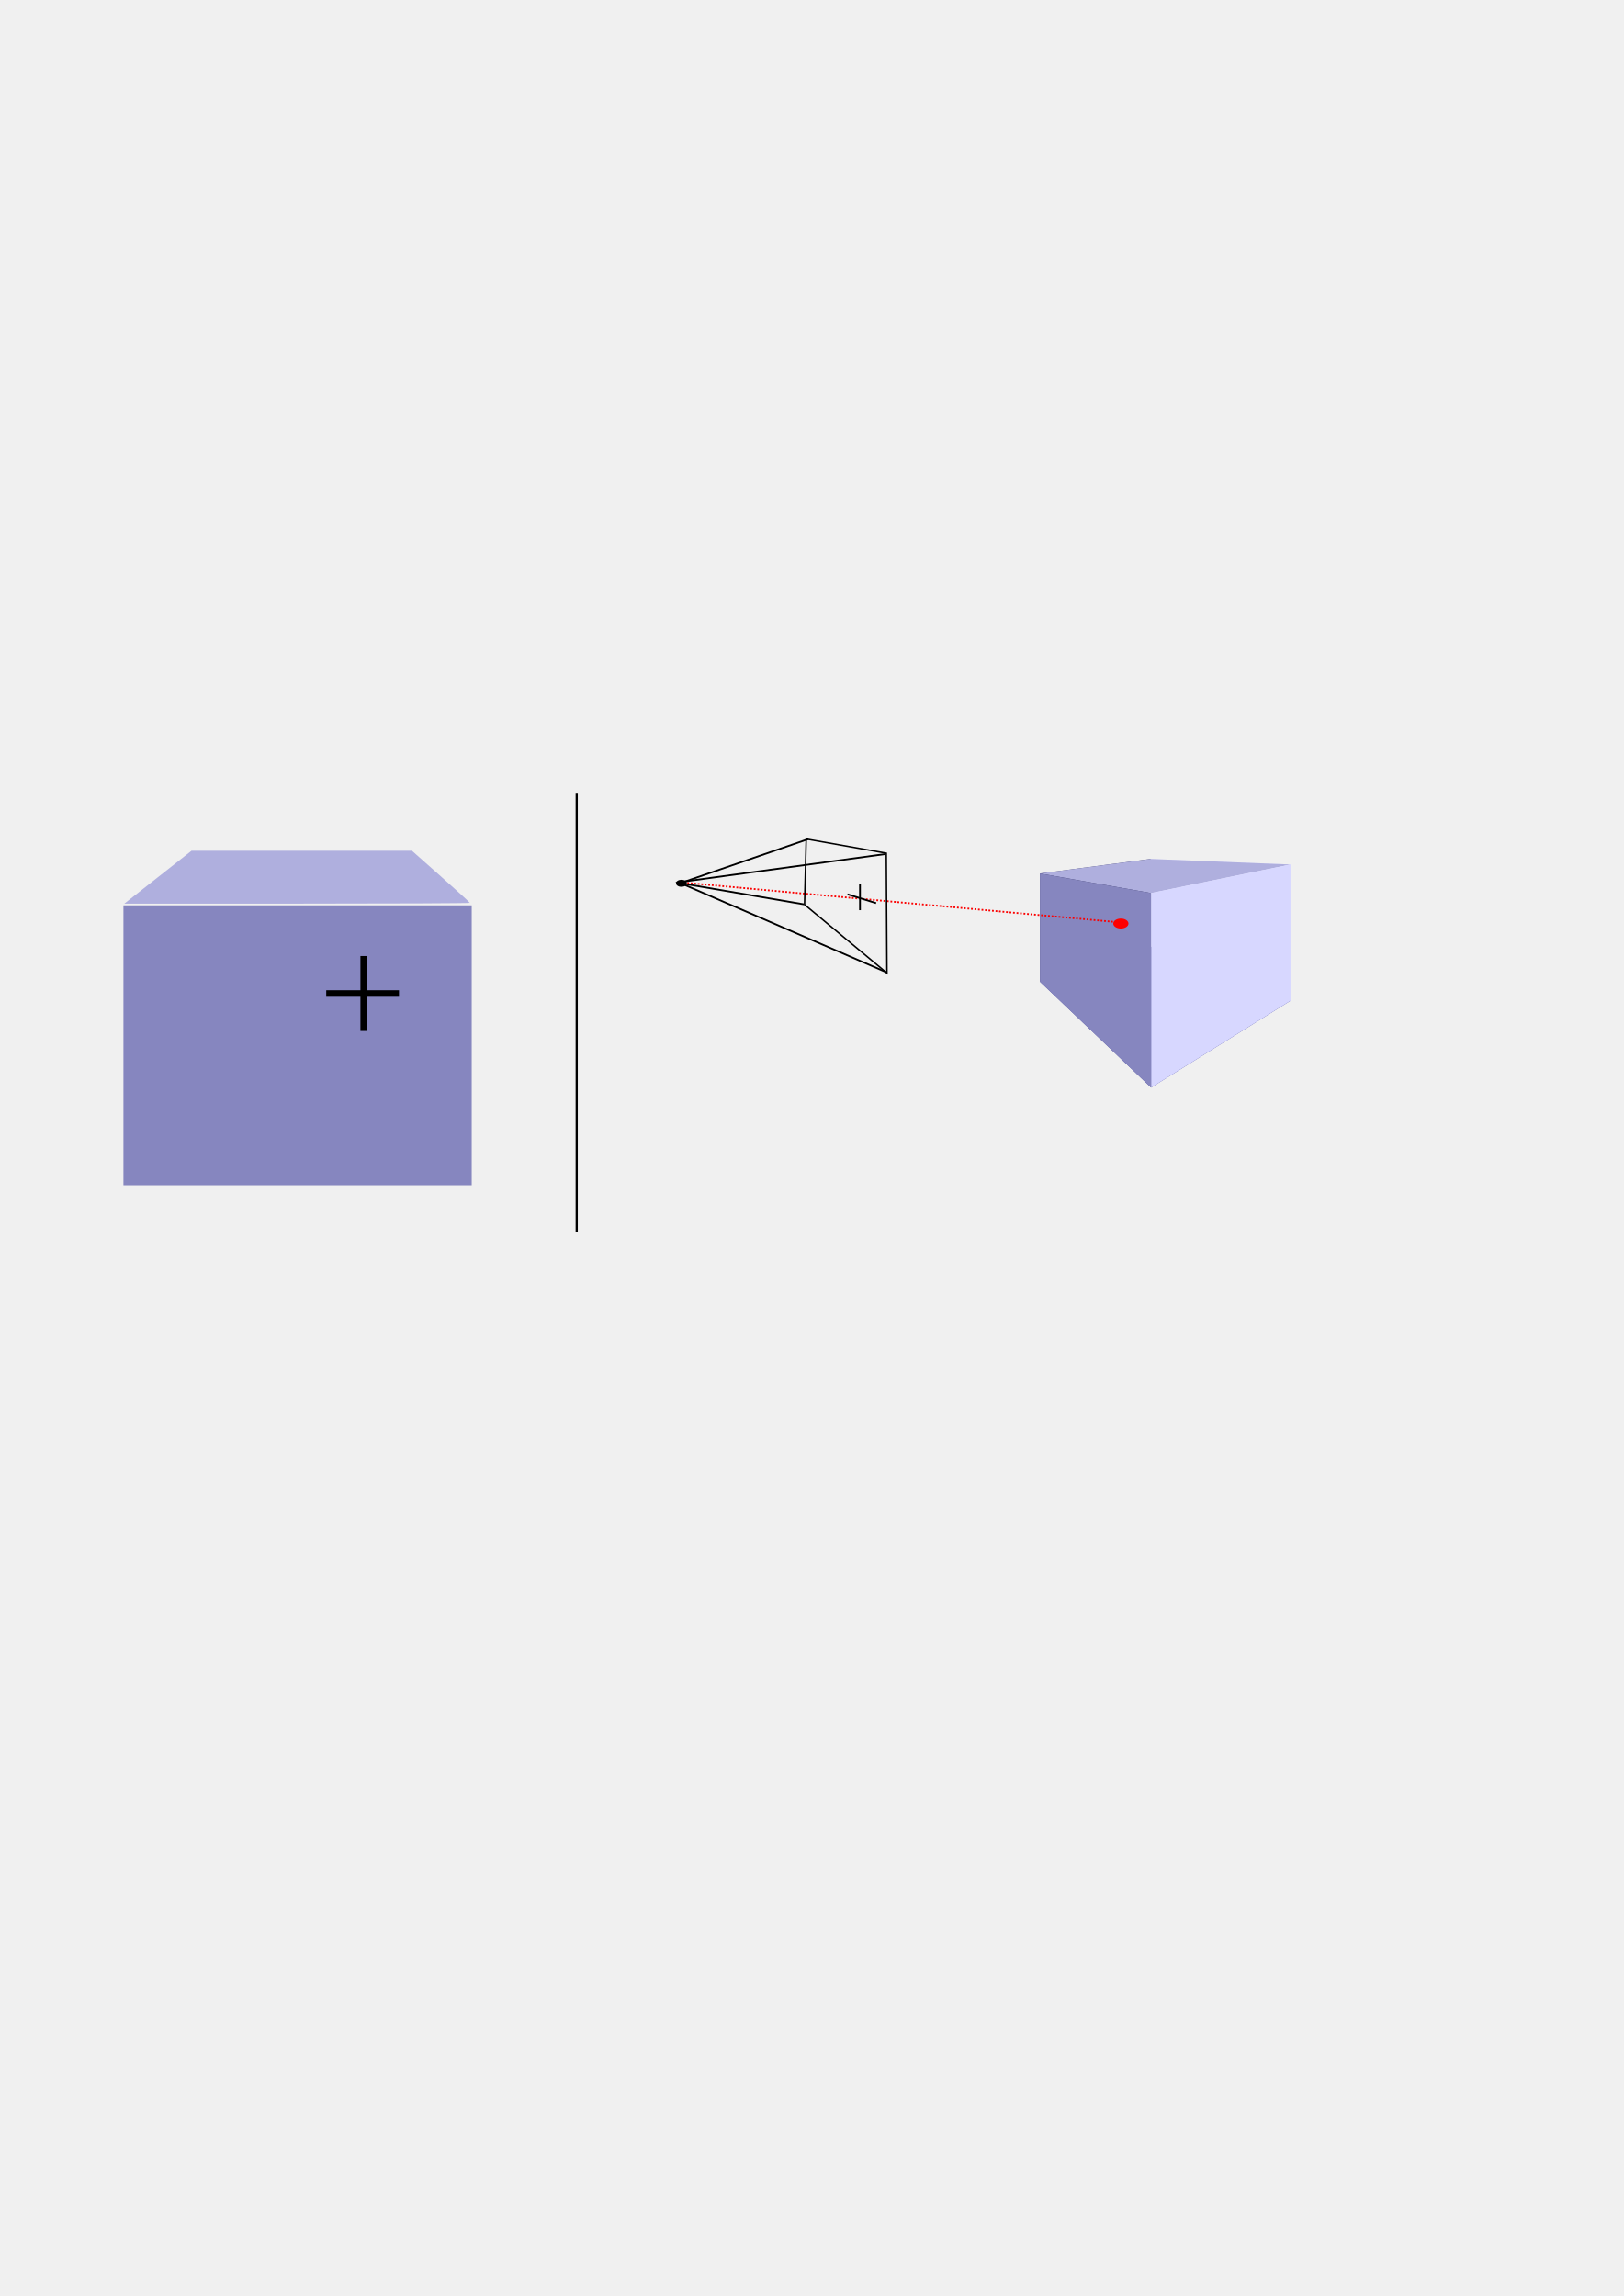
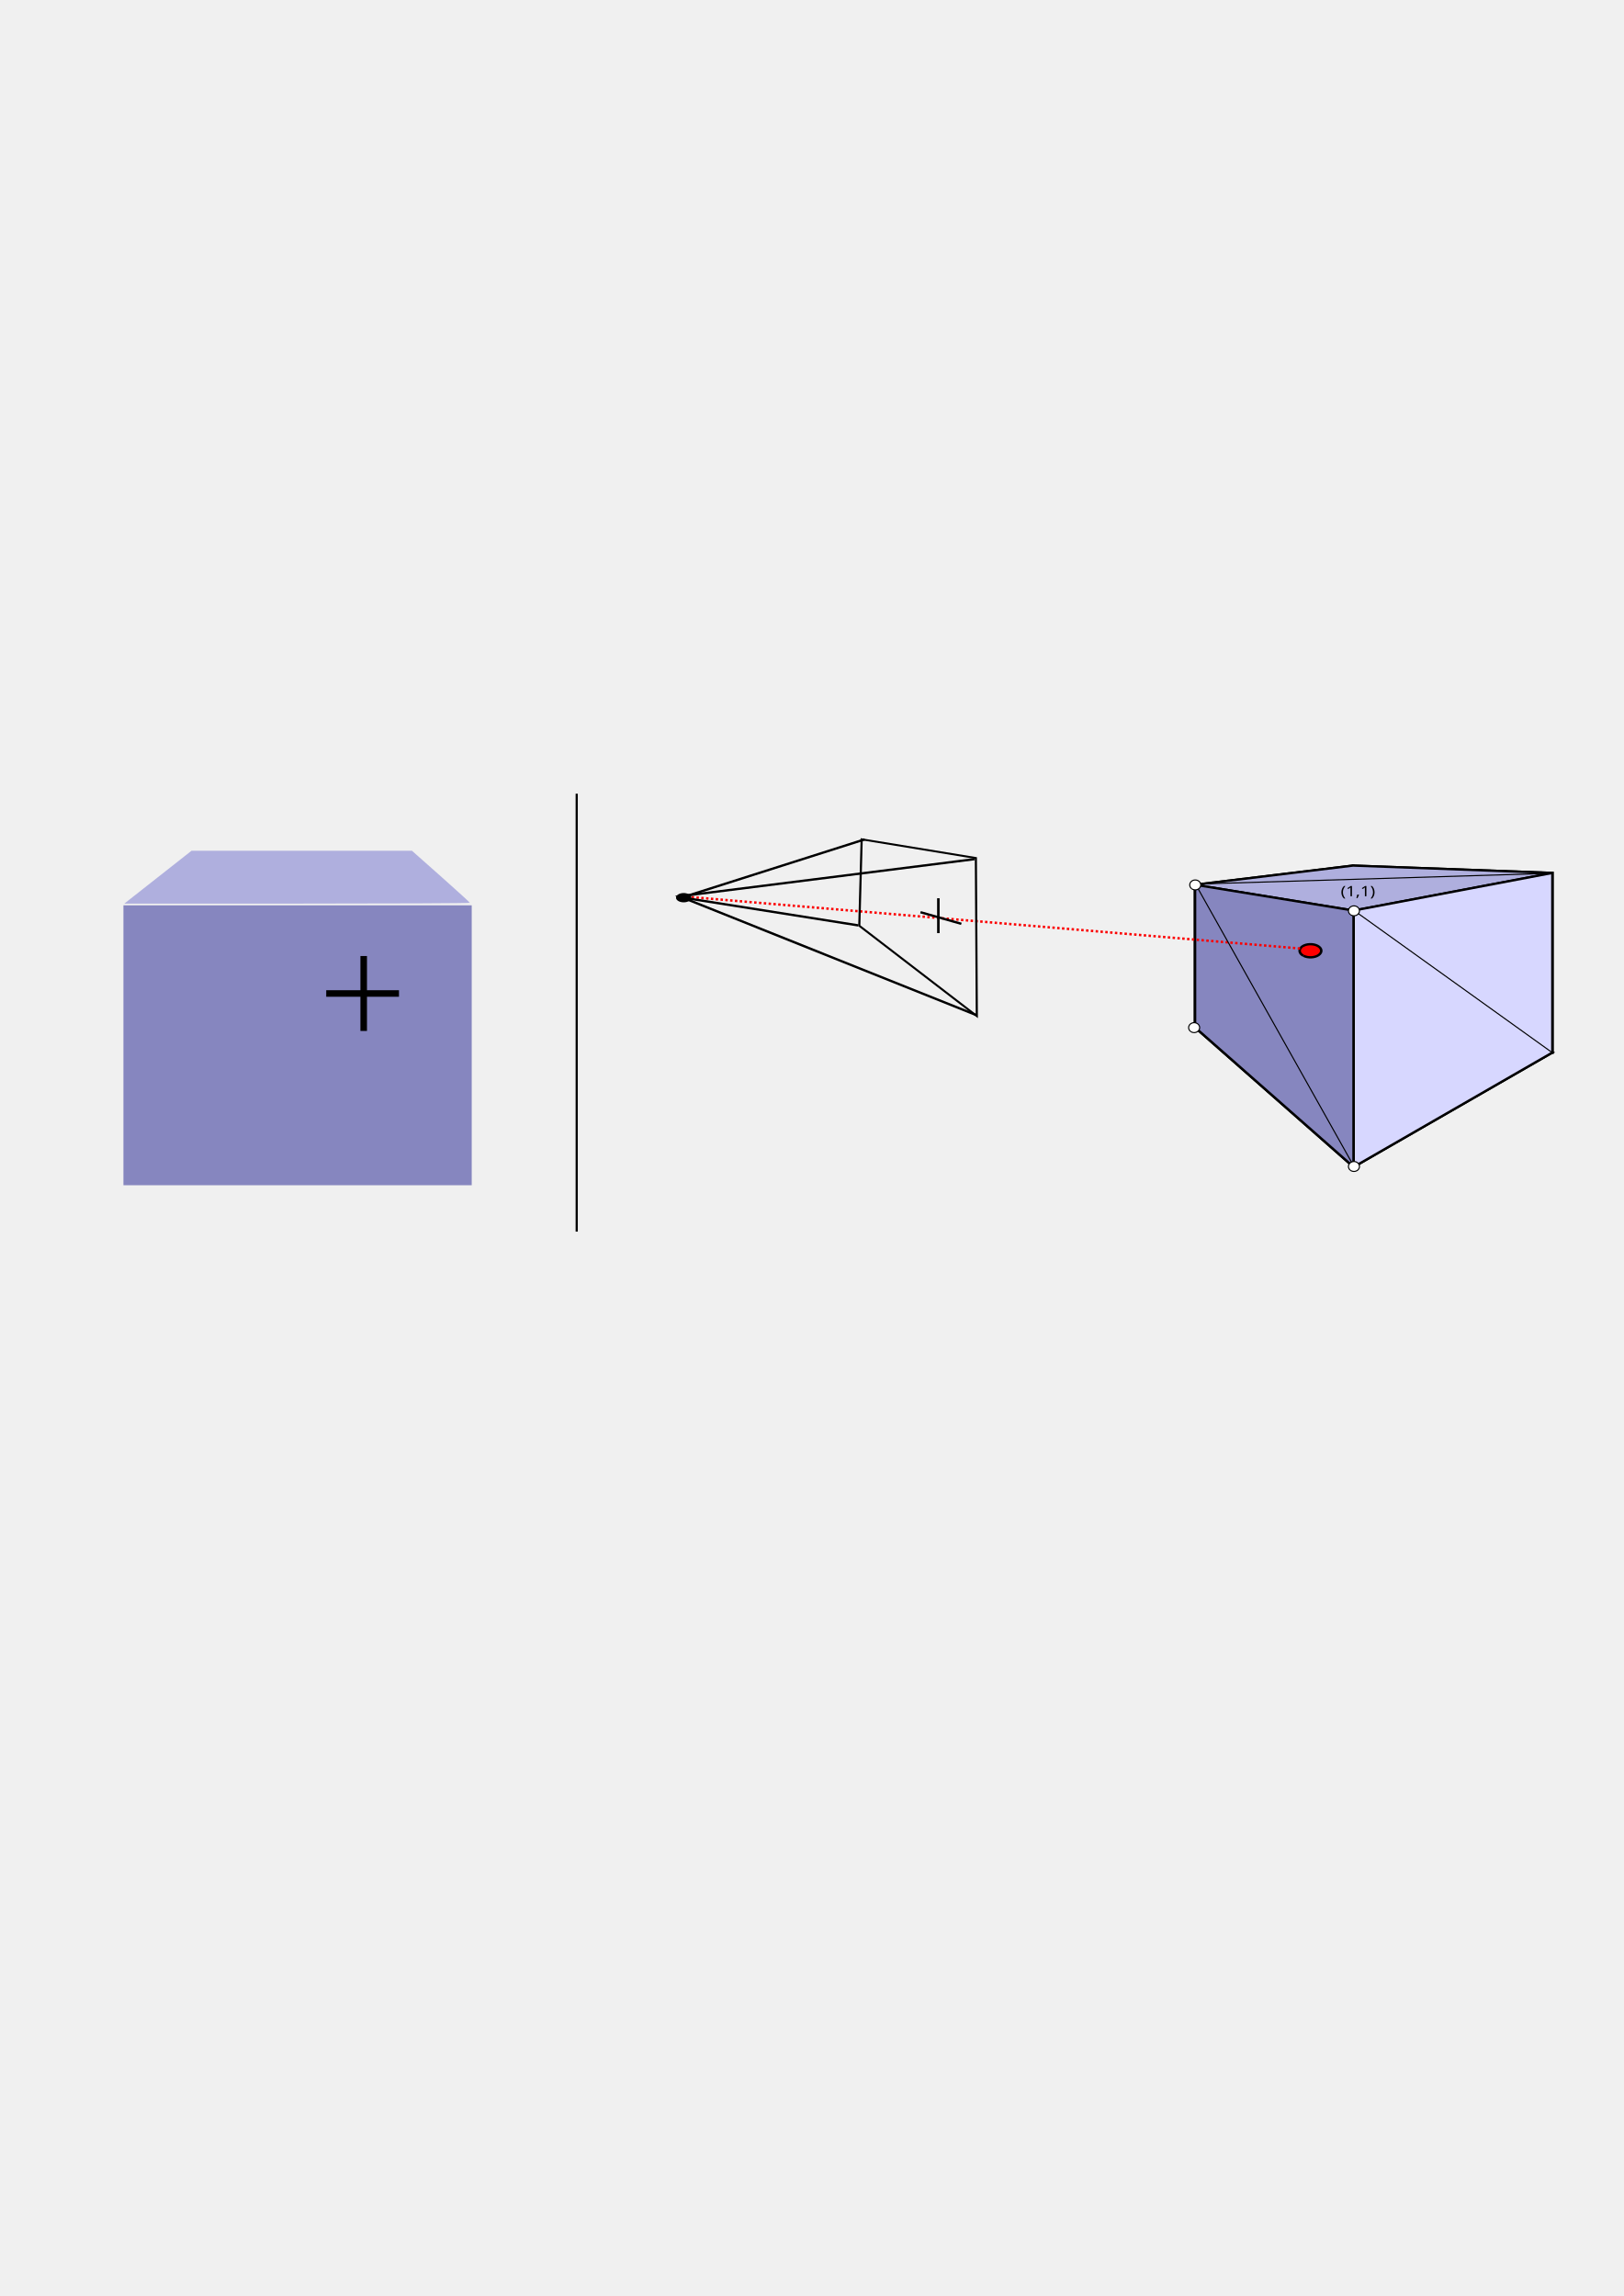
<svg xmlns="http://www.w3.org/2000/svg" width="744.094" height="1052.362" id="svg2" version="1.1">
  <defs id="defs4">
    </defs>
  <g id="layer1">
-     <g id="g3871" transform="matrix(0.8124704,0,0,0.799993,30.24098,46.55531)">
-       <path d="m 549.346,504.248 62.713,60.668 78.625,-49.754 -78.835,-31.17 z" style="fill:#4d4d9f;fill-opacity:1;fill-rule:evenodd;stroke:none" id="path3803" />
-       <path d="m 549.346,504.248 0,-61.996 62.503,-8.335 0,50.075 z" style="fill:#353564;fill-opacity:1;fill-rule:evenodd;stroke:none" id="path3805" />
-       <path d="m 611.849,483.992 78.835,31.17 0,-78.05 -78.835,-3.195 z" style="fill:#e9e9ff;fill-opacity:1;fill-rule:evenodd;stroke:none" id="path3807" />
-       <path d="m 549.346,442.252 62.713,11.212 78.625,-16.352 -78.835,-3.195 z" style="fill:#afafde;fill-opacity:1;fill-rule:evenodd;stroke:none" id="path3809" />
-       <path d="m 612.059,564.915 0,-111.452 78.625,-16.352 0,78.05 z" style="fill:#d7d7ff;fill-opacity:1;fill-rule:evenodd;stroke:none" id="path3811" />
-       <path d="m 549.346,504.248 62.713,60.668 0,-111.452 -62.713,-11.212 z" style="fill:#8686bf;fill-opacity:1;fill-rule:evenodd;stroke:none" id="path3813" />
-       <path d="m 592.156,473.071 c -1.771,-1.047 -1.932,-2.853 -0.362,-4.033 1.571,-1.18 4.28,-1.288 6.05,-0.241 1.771,1.047 1.932,2.853 0.362,4.033 -1.545,1.161 -4.199,1.287 -5.975,0.284" id="path3869" style="fill:#ff0000;fill-opacity:1;stroke:none" />
+     <g id="g3871" transform="matrix(1.15884,0,0,1.054641,-88.96876,-60.89189)" style="stroke:#000000;stroke-opacity:1">
+       <path d="m 549.346,504.248 62.713,60.668 78.625,-49.754 -78.835,-31.17 z" style="fill:#4d4d9f;fill-opacity:1;fill-rule:evenodd;stroke:#000000;stroke-opacity:1" id="path3803" />
+       <path d="m 549.346,504.248 0,-61.996 62.503,-8.335 0,50.075 z" style="fill:#353564;fill-opacity:1;fill-rule:evenodd;stroke:#000000;stroke-opacity:1" id="path3805" />
+       <path d="m 611.849,483.992 78.835,31.17 0,-78.05 -78.835,-3.195 z" style="fill:#e9e9ff;fill-opacity:1;fill-rule:evenodd;stroke:#000000;stroke-opacity:1" id="path3807" />
+       <path d="m 549.346,442.252 62.713,11.212 78.625,-16.352 -78.835,-3.195 z" style="fill:#afafde;fill-opacity:1;fill-rule:evenodd;stroke:#000000;stroke-opacity:1" id="path3809" />
+       <path d="m 612.059,564.915 0,-111.452 78.625,-16.352 0,78.05 z" style="fill:#d7d7ff;fill-opacity:1;fill-rule:evenodd;stroke:#000000;stroke-opacity:1" id="path3811" />
+       <path d="m 549.346,504.248 62.713,60.668 0,-111.452 -62.713,-11.212 z" style="fill:#8686bf;fill-opacity:1;fill-rule:evenodd;stroke:#000000;stroke-opacity:1" id="path3813" />
+       <path d="m 592.156,473.071 c -1.771,-1.047 -1.932,-2.853 -0.362,-4.033 1.571,-1.18 4.28,-1.288 6.05,-0.241 1.771,1.047 1.932,2.853 0.362,4.033 -1.545,1.161 -4.199,1.287 -5.975,0.284" id="path3869" style="fill:#ff0000;fill-opacity:1;stroke:#000000;stroke-opacity:1" />
    </g>
    <rect style="fill:#8686bf;fill-opacity:1;stroke-width:3;stroke-miterlimit:4;stroke-dasharray:none;stroke:none;stroke-opacity:1" id="rect3773" width="159.604" height="128.289" x="56.569" y="414.956" />
    <path style="fill:#afafde;fill-opacity:1;stroke:none" d="m 72.375,402.053 15.407,-12.122 50.497,0 50.497,0 13.269,11.76 c 7.298,6.468 13.269,11.923 13.269,12.122 0,0.199 -35.628,0.361 -79.173,0.361 l -79.173,0 15.407,-12.122 z" id="path3779" />
    <path style="fill:none;stroke:#000000;stroke-width:3;stroke-linecap:butt;stroke-linejoin:miter;stroke-opacity:1;stroke-miterlimit:4;stroke-dasharray:none" d="m 166.675,438.189 0,34.345" id="path3781" />
    <path style="fill:none;stroke:#000000;stroke-width:3;stroke-linecap:butt;stroke-linejoin:miter;stroke-opacity:1;stroke-miterlimit:4;stroke-dasharray:none" d="m 149.503,455.362 33.335,0" id="path3783" />
-     <path style="fill:none;stroke:#fb0000;stroke-width:0.806;stroke-linecap:butt;stroke-linejoin:miter;stroke-miterlimit:4;stroke-opacity:1;stroke-dasharray:0.806, 0.806;stroke-dashoffset:0" d="M 311.748,404.377 515.286,422.964" id="path3859" />
-     <g id="g3880" transform="matrix(0.8124704,0,0,0.799993,30.24098,46.55531)">
+     <path style="fill:none;stroke:#fb0000;stroke-width:1.106;stroke-linecap:butt;stroke-linejoin:miter;stroke-miterlimit:4;stroke-opacity:1;stroke-dasharray:1.106, 1.106;stroke-dashoffset:0" d="m 312.549,410.829 290.31,24.503" id="path3859" />
+     <g id="g3880" transform="matrix(1.15884,0,0,1.054641,-88.96876,-60.89189)">
      <g transform="translate(0.3571429,2.857143)" id="g3861">
        <path style="fill:none;stroke:#000000;stroke-width:1px;stroke-linecap:butt;stroke-linejoin:miter;stroke-opacity:1" d="m 440.427,451.321 16.162,5.051" id="path3787" />
        <path style="fill:none;stroke:#000000;stroke-width:1px;stroke-linecap:butt;stroke-linejoin:miter;stroke-opacity:1" d="m 447.498,445.26 0,15.152" id="path3789" />
      </g>
      <path transform="translate(-219.5602,-52.94635)" d="m 564.684,502.33 c -1.252,-0.741 -1.366,-2.017 -0.256,-2.852 1.111,-0.835 3.026,-0.911 4.278,-0.17 1.252,0.741 1.366,2.017 0.256,2.852 -1.093,0.821 -2.969,0.91 -4.225,0.201" id="path3001" style="fill:#000000;fill-opacity:1;stroke-width:3;stroke-miterlimit:4;stroke-dasharray:none" />
      <path id="path3785" d="m 417.528,422.502 45.16,8.13 0.373,68.682 -46.476,-39.24 z" style="fill:none;stroke:#000000;stroke-width:0.842px;stroke-linecap:butt;stroke-linejoin:miter;stroke-opacity:1" />
      <path id="path3865" d="m 418.708,422.532 -72.226,25.254 69.701,12.122" style="fill:none;stroke:#000000;stroke-width:1px;stroke-linecap:butt;stroke-linejoin:miter;stroke-opacity:1" />
      <path id="path3867" d="M 462.65,498.799 345.472,447.281 462.145,431.118" style="fill:none;stroke:#000000;stroke-width:1px;stroke-linecap:butt;stroke-linejoin:miter;stroke-opacity:1" />
    </g>
    <path style="fill:none;stroke:#000000;stroke-width:1px;stroke-linecap:butt;stroke-linejoin:miter;stroke-opacity:1" d="m 264.286,363.791 0,200.714" id="path3889" />
+     <path style="fill:none;stroke:#000000;stroke-width:0.5;stroke-linecap:butt;stroke-linejoin:miter;stroke-miterlimit:4;stroke-opacity:1;stroke-dasharray:none" d="M 620.296,534.339 547.857,405.219 711.263,400.263" id="path3910" />
+     <path style="fill:none;stroke:#000000;stroke-width:0.5;stroke-linecap:butt;stroke-linejoin:miter;stroke-miterlimit:4;stroke-opacity:1;stroke-dasharray:none" d="m 620.209,417.11 91.053,65.296" id="path3912" />
+     <text xml:space="preserve" style="font-size:7.174px;font-style:normal;font-weight:normal;line-height:125%;letter-spacing:0px;word-spacing:0px;fill:#000000;fill-opacity:1;stroke:none;font-family:Sans" x="560.174" y="450.551" id="text3916" transform="scale(1.096817,0.9117291)">
+       <tspan id="tspan3918" x="560.174" y="450.551">(1,1)</tspan>
+     </text>
+     <path style="fill:#ffffff;fill-opacity:1;stroke:#000000;stroke-width:0.5;stroke-miterlimit:4;stroke-opacity:1;stroke-dasharray:none;stroke-dashoffset:0" id="path3920" d="m 617.548,418.424 a 2.525,2.273 0 1 1 0.044,0.034" transform="translate(1.262691,0.7576144)" />
+     <path style="fill:#ffffff;fill-opacity:1;stroke:#000000;stroke-width:0.5;stroke-miterlimit:4;stroke-opacity:1;stroke-dasharray:none;stroke-dashoffset:0" id="path3920-3" d="m 617.548,418.424 a 2.525,2.273 0 1 1 0.044,0.034" transform="translate(1.262691,117.9353)" />
+     <path style="fill:#ffffff;fill-opacity:1;stroke:#000000;stroke-width:0.5;stroke-miterlimit:4;stroke-opacity:1;stroke-dasharray:none;stroke-dashoffset:0" id="path3920-39" d="m 617.548,418.424 a 2.525,2.273 0 1 1 0.044,0.034" transform="translate(-71.97337,54.29569)" />
+     <path style="fill:#ffffff;fill-opacity:1;stroke:#000000;stroke-width:0.5;stroke-miterlimit:4;stroke-opacity:1;stroke-dasharray:none;stroke-dashoffset:0" id="path3920-4" d="m 617.548,418.424 a 2.525,2.273 0 1 1 0.044,0.034" transform="translate(-71.46829,-11.11168)" />
  </g>
</svg>
